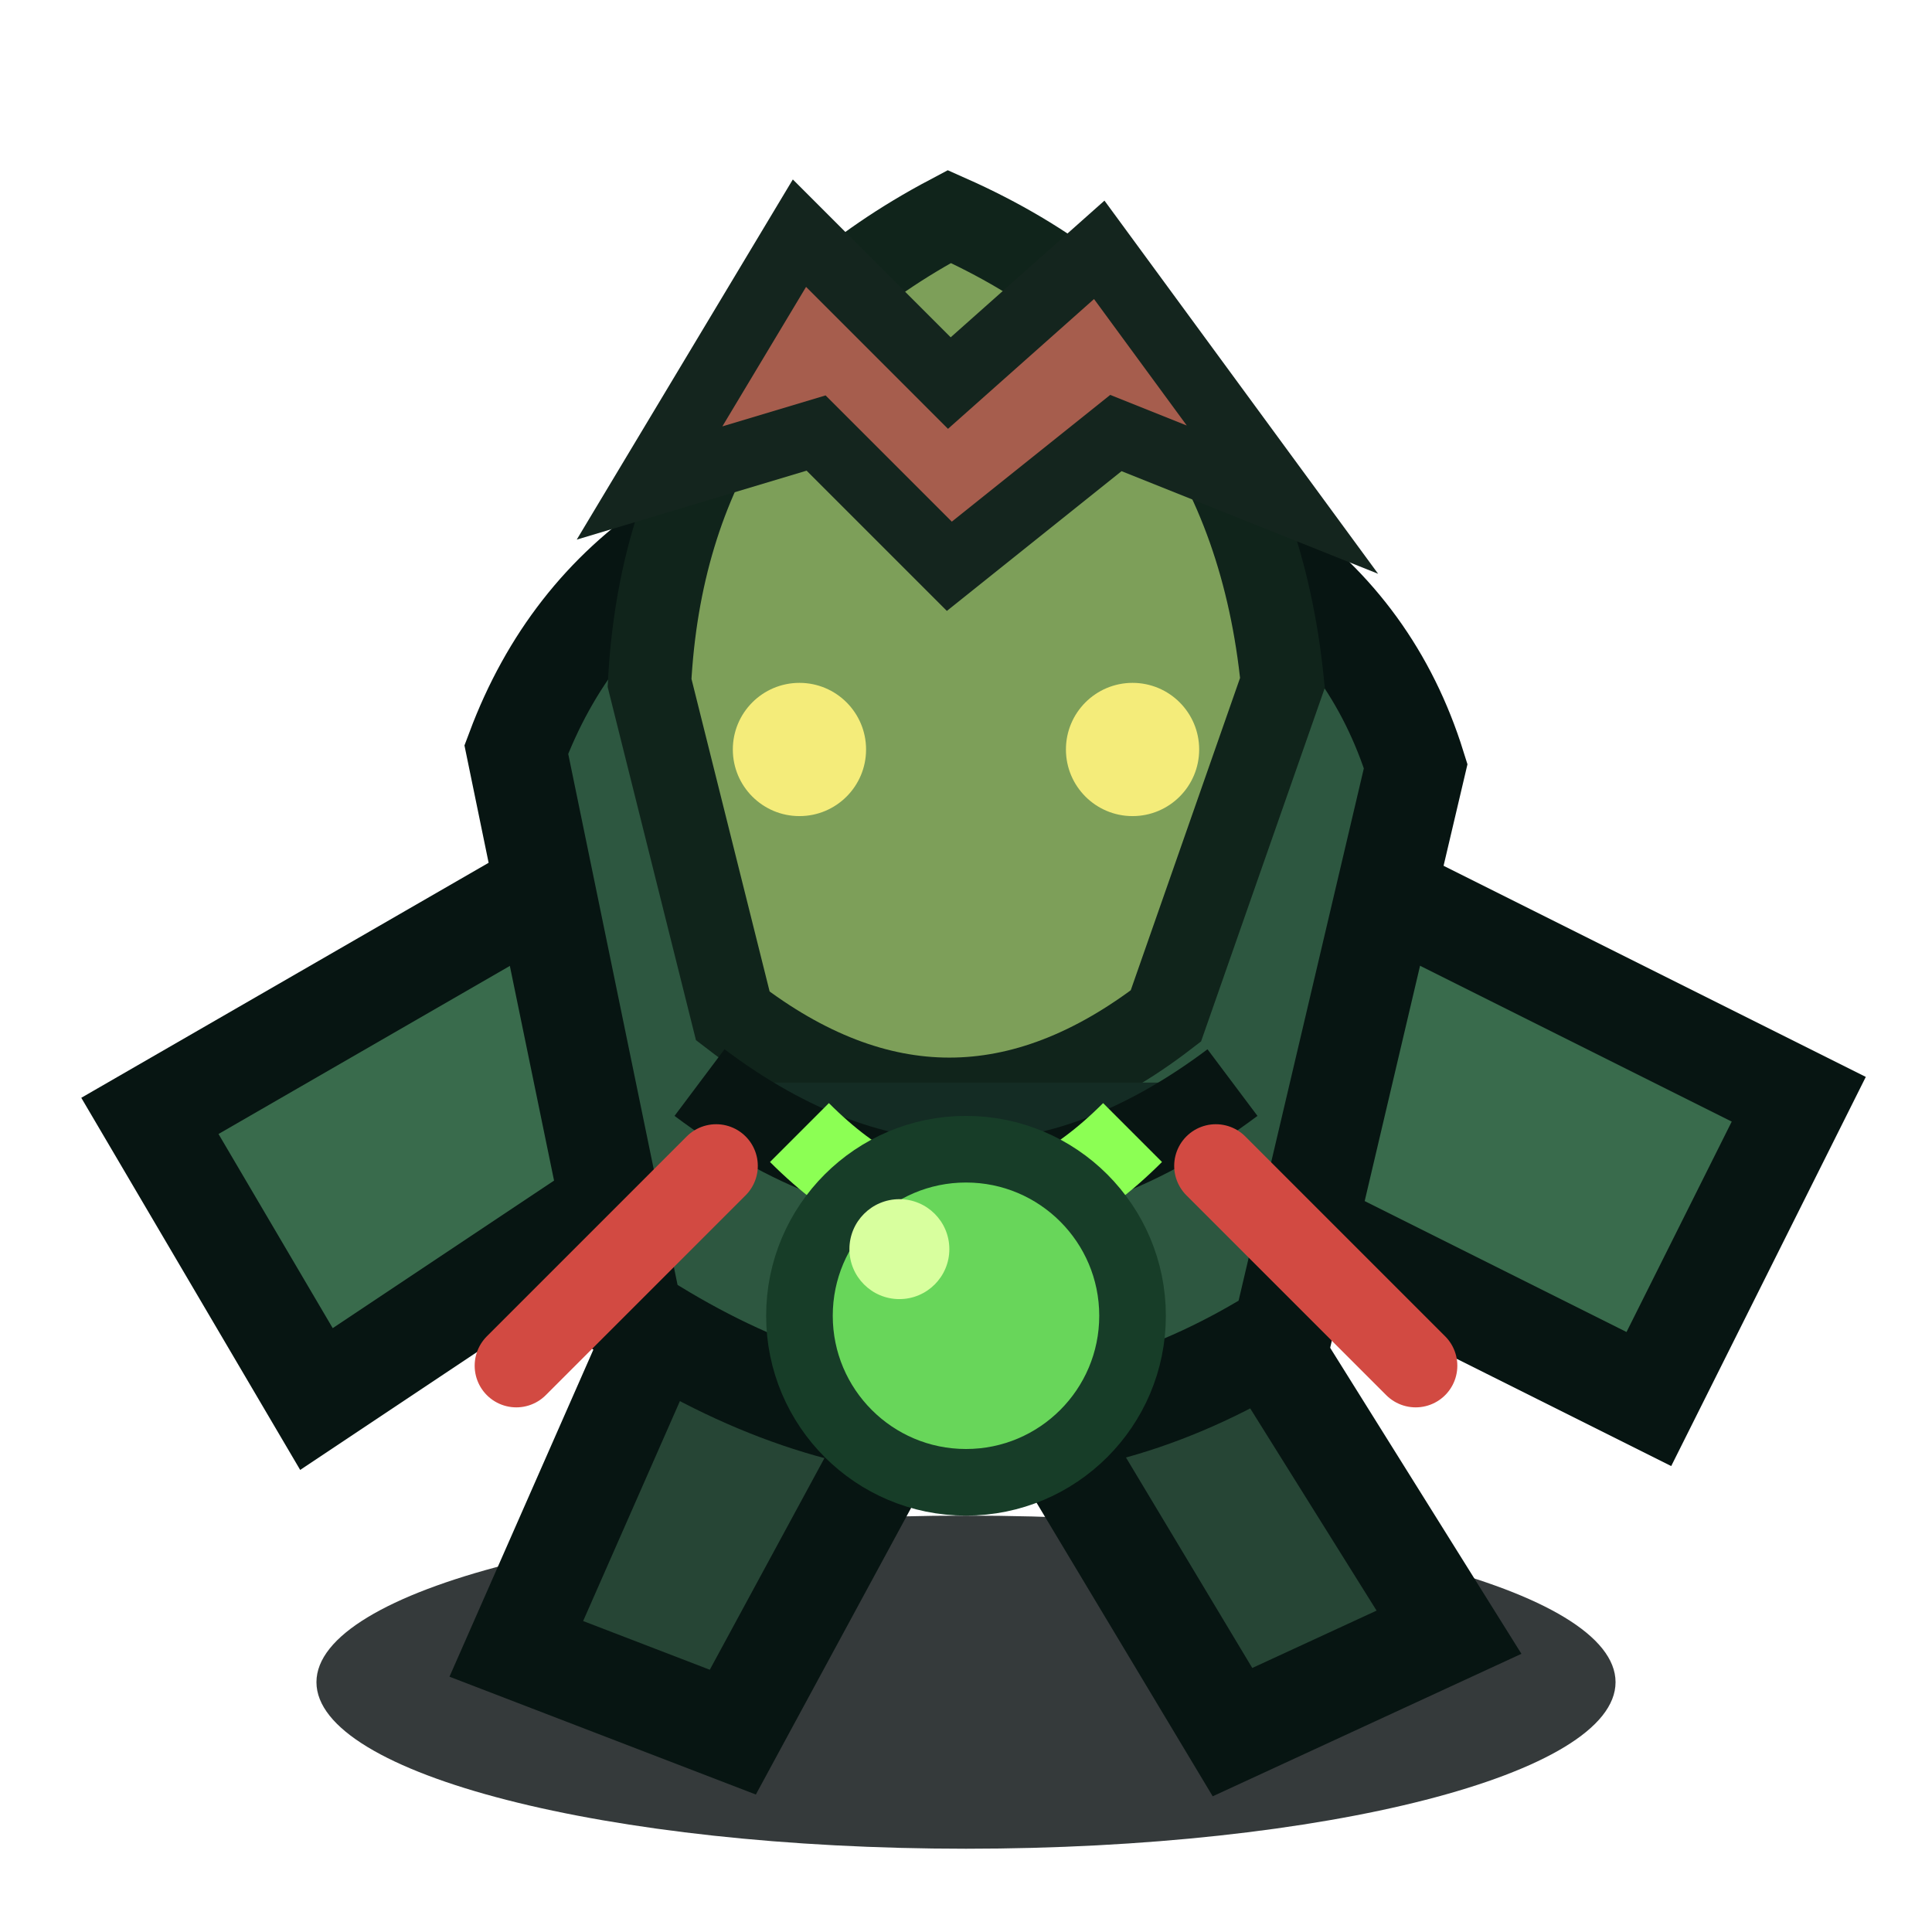
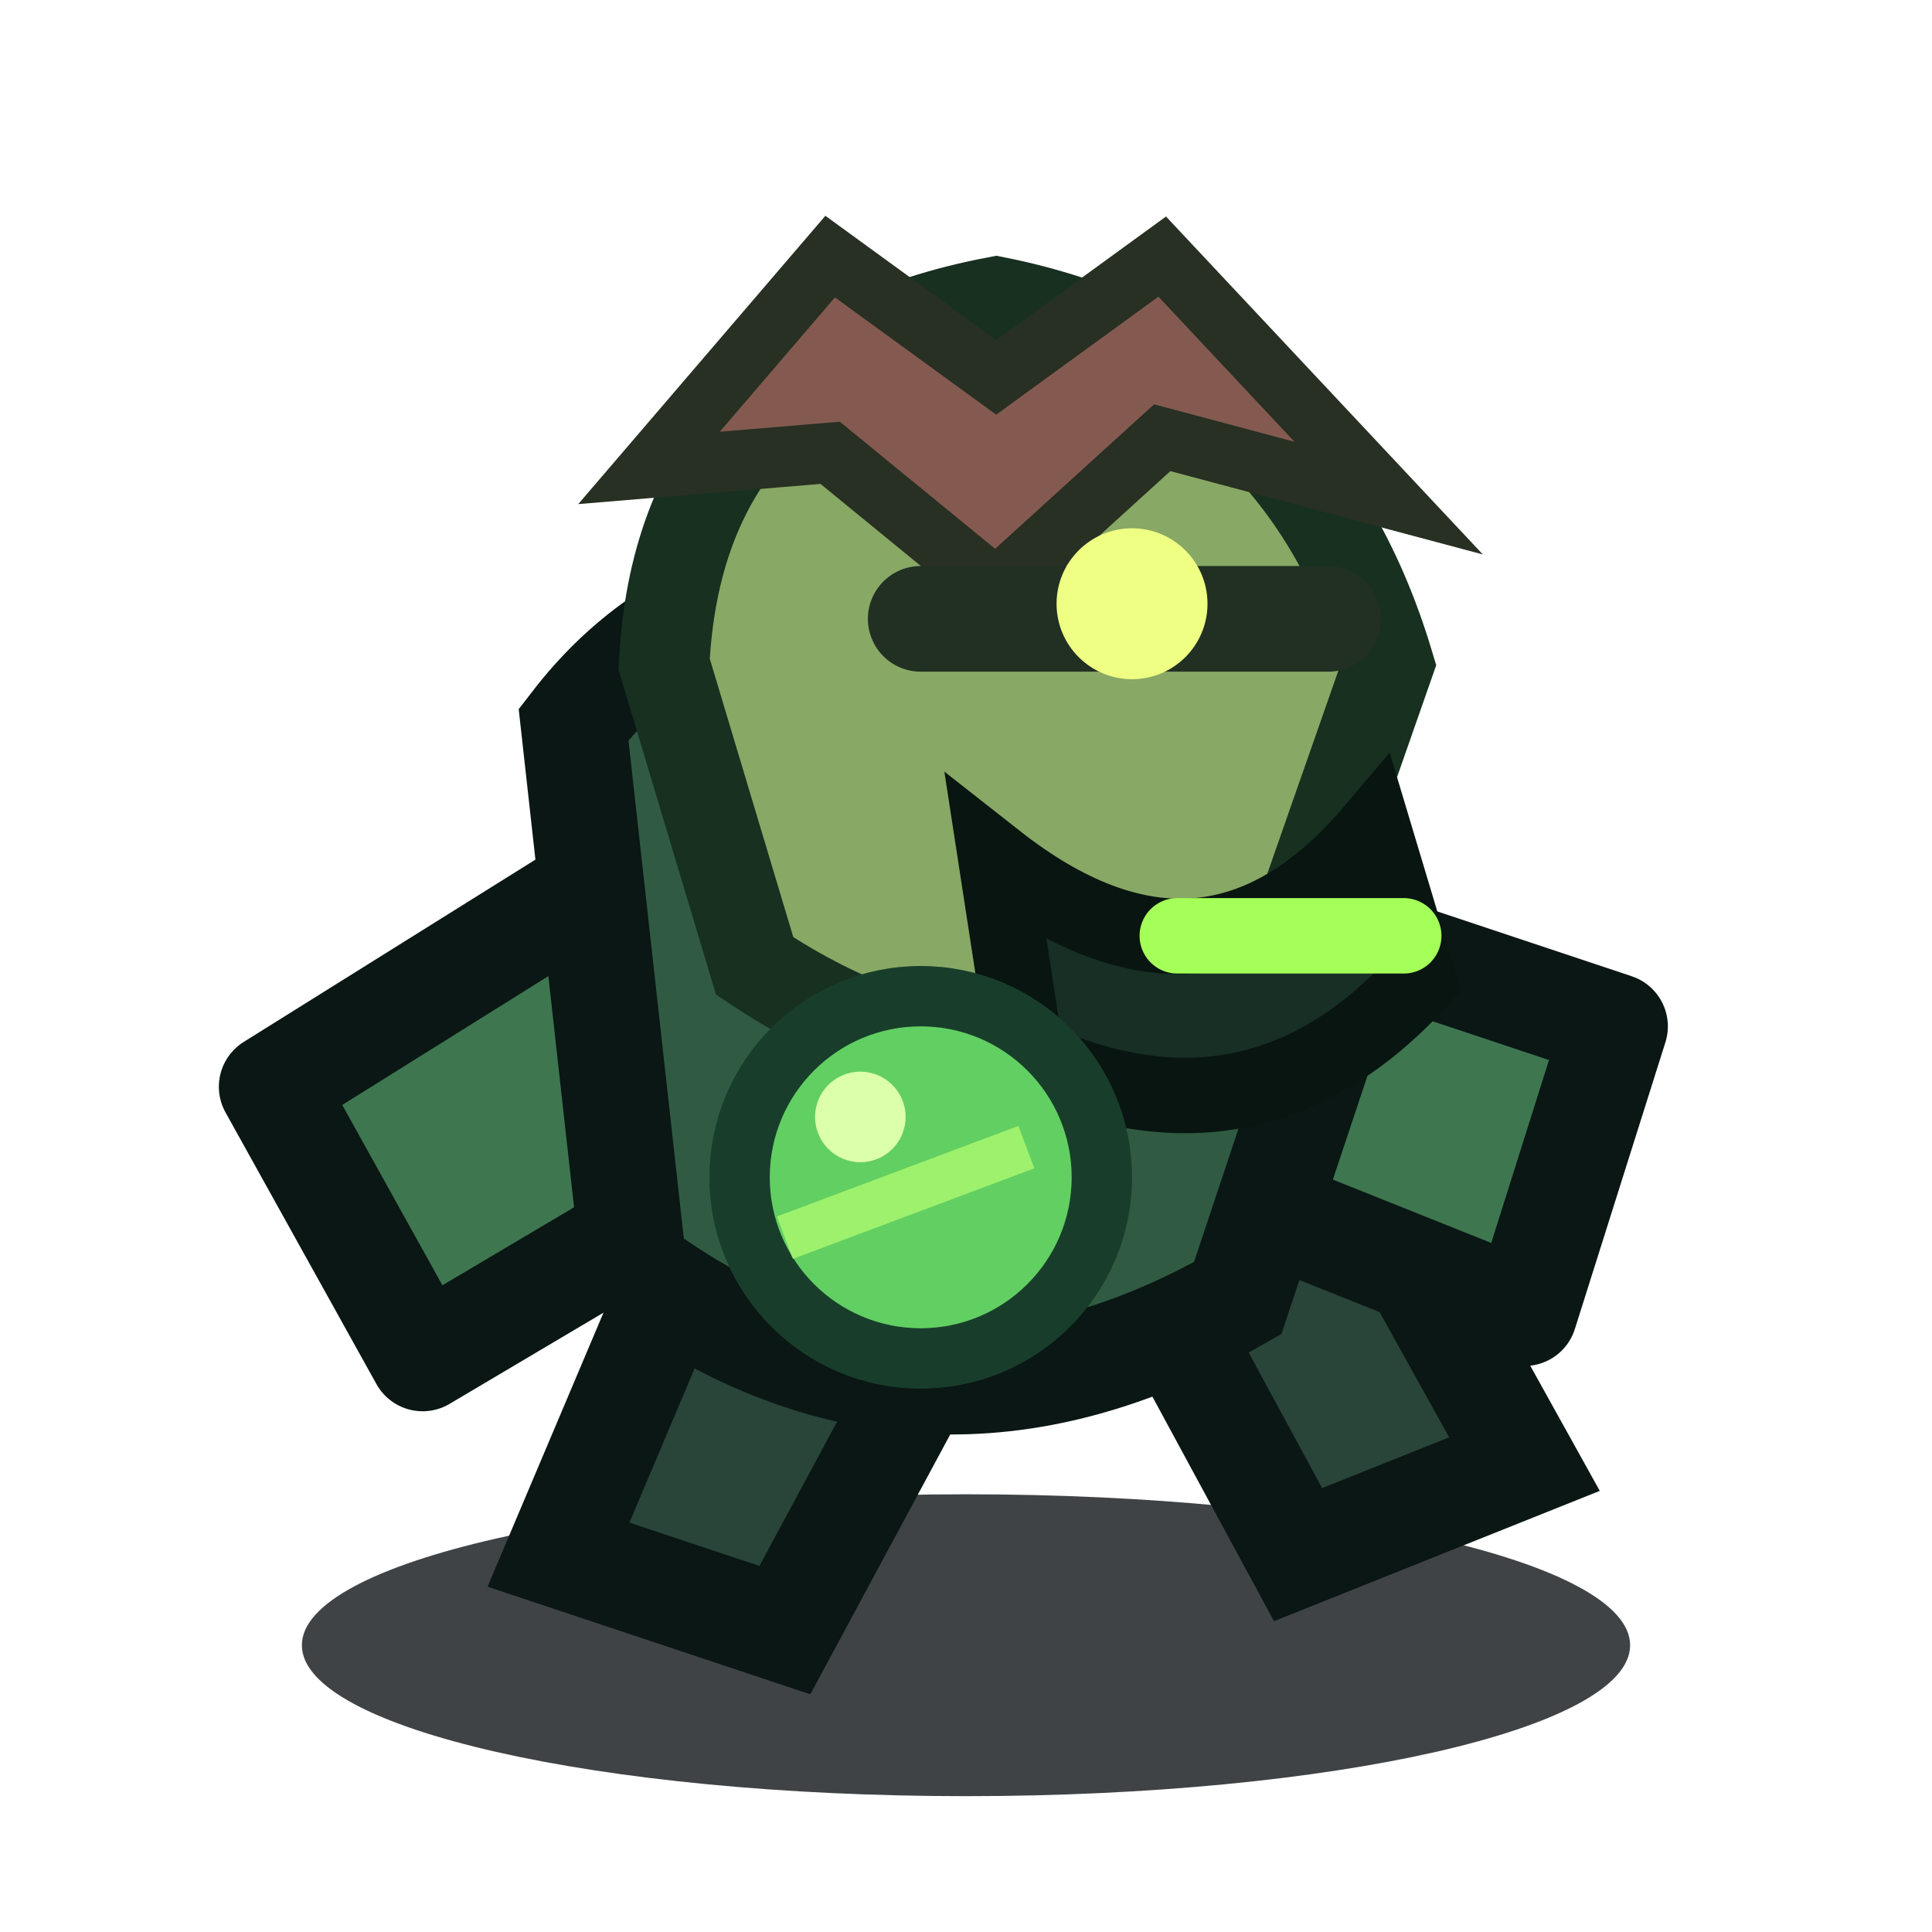
- <svg xmlns="http://www.w3.org/2000/svg" width="116" height="116" viewBox="0 0 116 116">
-   <ellipse cx="58" cy="101" rx="39" ry="10" fill="#03090a" fill-opacity=".8" />
-   <path d="M42 74 31 99l13 5 13-24M72 74l15 24-13 6-15-25" fill="#264535" stroke="#071512" stroke-width="6" />
-   <path d="M35 52 9 67l10 17 27-18M80 52l28 14-9 18-30-15" fill="#396b4c" stroke="#071512" stroke-width="6" />
-   <path d="M31 45Q37 29 58 27Q80 30 85 46L77 80Q58 92 38 79Z" fill="#2d5740" stroke="#071512" stroke-width="6" />
-   <path d="M39 41Q40 22 57 13Q75 21 77 41L70 61Q57 71 44 61Z" fill="#7d9f59" stroke="#10241b" stroke-width="5" />
-   <path d="M39 29 48 14l9 9 9-8 11 15-10-4-10 8-8-8z" fill="#a65d4d" stroke="#14251e" stroke-width="4" />
-   <circle cx="48" cy="45" r="4" fill="#f4ec7a" />
-   <circle cx="68" cy="45" r="4" fill="#f4ec7a" />
-   <path d="M42 65Q58 77 74 65" fill="#142c24" stroke="#081512" stroke-width="5" />
-   <path d="M48 68Q58 78 68 68" fill="none" stroke="#8cff54" stroke-width="5" />
-   <circle cx="58" cy="79" r="10" fill="#68d65a" stroke="#173d28" stroke-width="4" />
-   <circle cx="54" cy="75" r="3" fill="#d8ff9e" />
-   <path d="M43 70 31 82M73 70l12 12" stroke="#d24a42" stroke-width="5" stroke-linecap="round" />
+ <svg xmlns="http://www.w3.org/2000/svg" width="128" height="128" viewBox="0 0 128 128">
+   <ellipse cx="64" cy="109" rx="44" ry="10" fill="#05080b" fill-opacity=".76" />
+   <path d="M48 77 37 103l15 5 14-26M73 79l13 24 15-6-15-27" fill="#294438" stroke="#0a1714" stroke-width="7" />
+   <path d="M42 57 18 72l10 18 27-16M80 59l27 9-6 19-30-12" fill="#3e7650" stroke="#0a1714" stroke-width="7" stroke-linejoin="round" />
+   <path d="M38 48Q48 35 68 39Q86 43 91 59L82 86Q61 98 42 84Z" fill="#305b42" stroke="#0a1714" stroke-width="7" />
+   <path d="M44 44Q45 24 66 20Q86 24 92 44L85 64Q68 76 50 64Z" fill="#88a865" stroke="#173020" stroke-width="6" />
+   <path d="M43 31 55 17l11 8 11-8 15 16-15-4-11 10-11-9z" fill="#845a50" stroke="#273022" stroke-width="4" />
+   <path d="M61 41H88" stroke="#213022" stroke-width="7" stroke-linecap="round" />
+   <circle cx="75" cy="40" r="5" fill="#eeff83" />
+   <path d="M66 57Q80 68 91 55L94 65Q83 77 68 70Z" fill="#172f25" stroke="#091511" stroke-width="5" />
+   <path d="M78 62H93" stroke="#a4ff59" stroke-width="5" stroke-linecap="round" />
+   <circle cx="61" cy="78" r="12" fill="#62cf62" stroke="#183e2b" stroke-width="4" />
+   <circle cx="57" cy="74" r="3" fill="#dcffab" />
+   <path d="M52 82 68 76" stroke="#b8ff72" stroke-width="3" opacity=".7" />
</svg>
